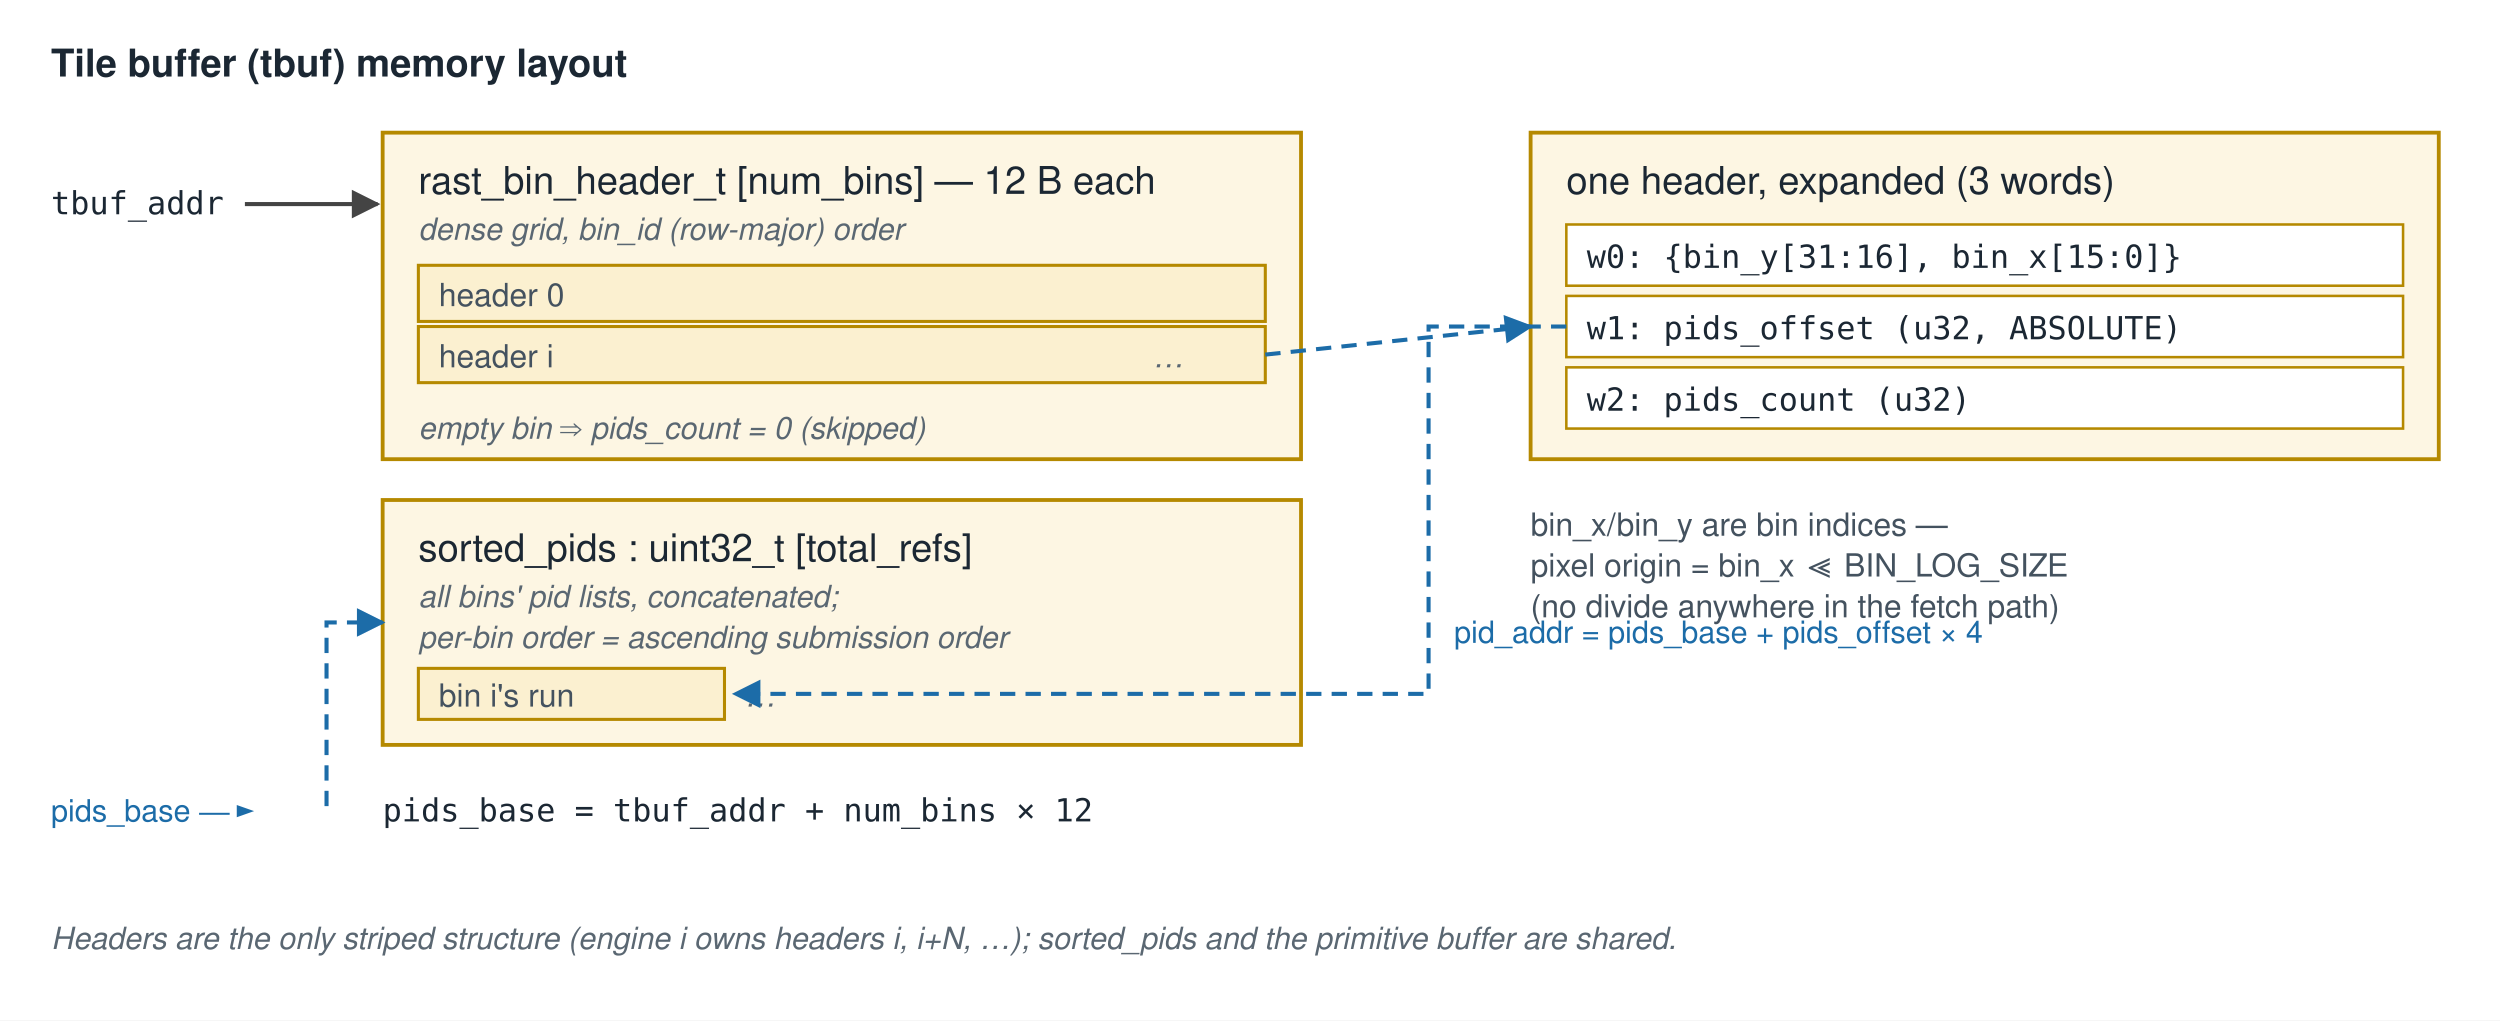
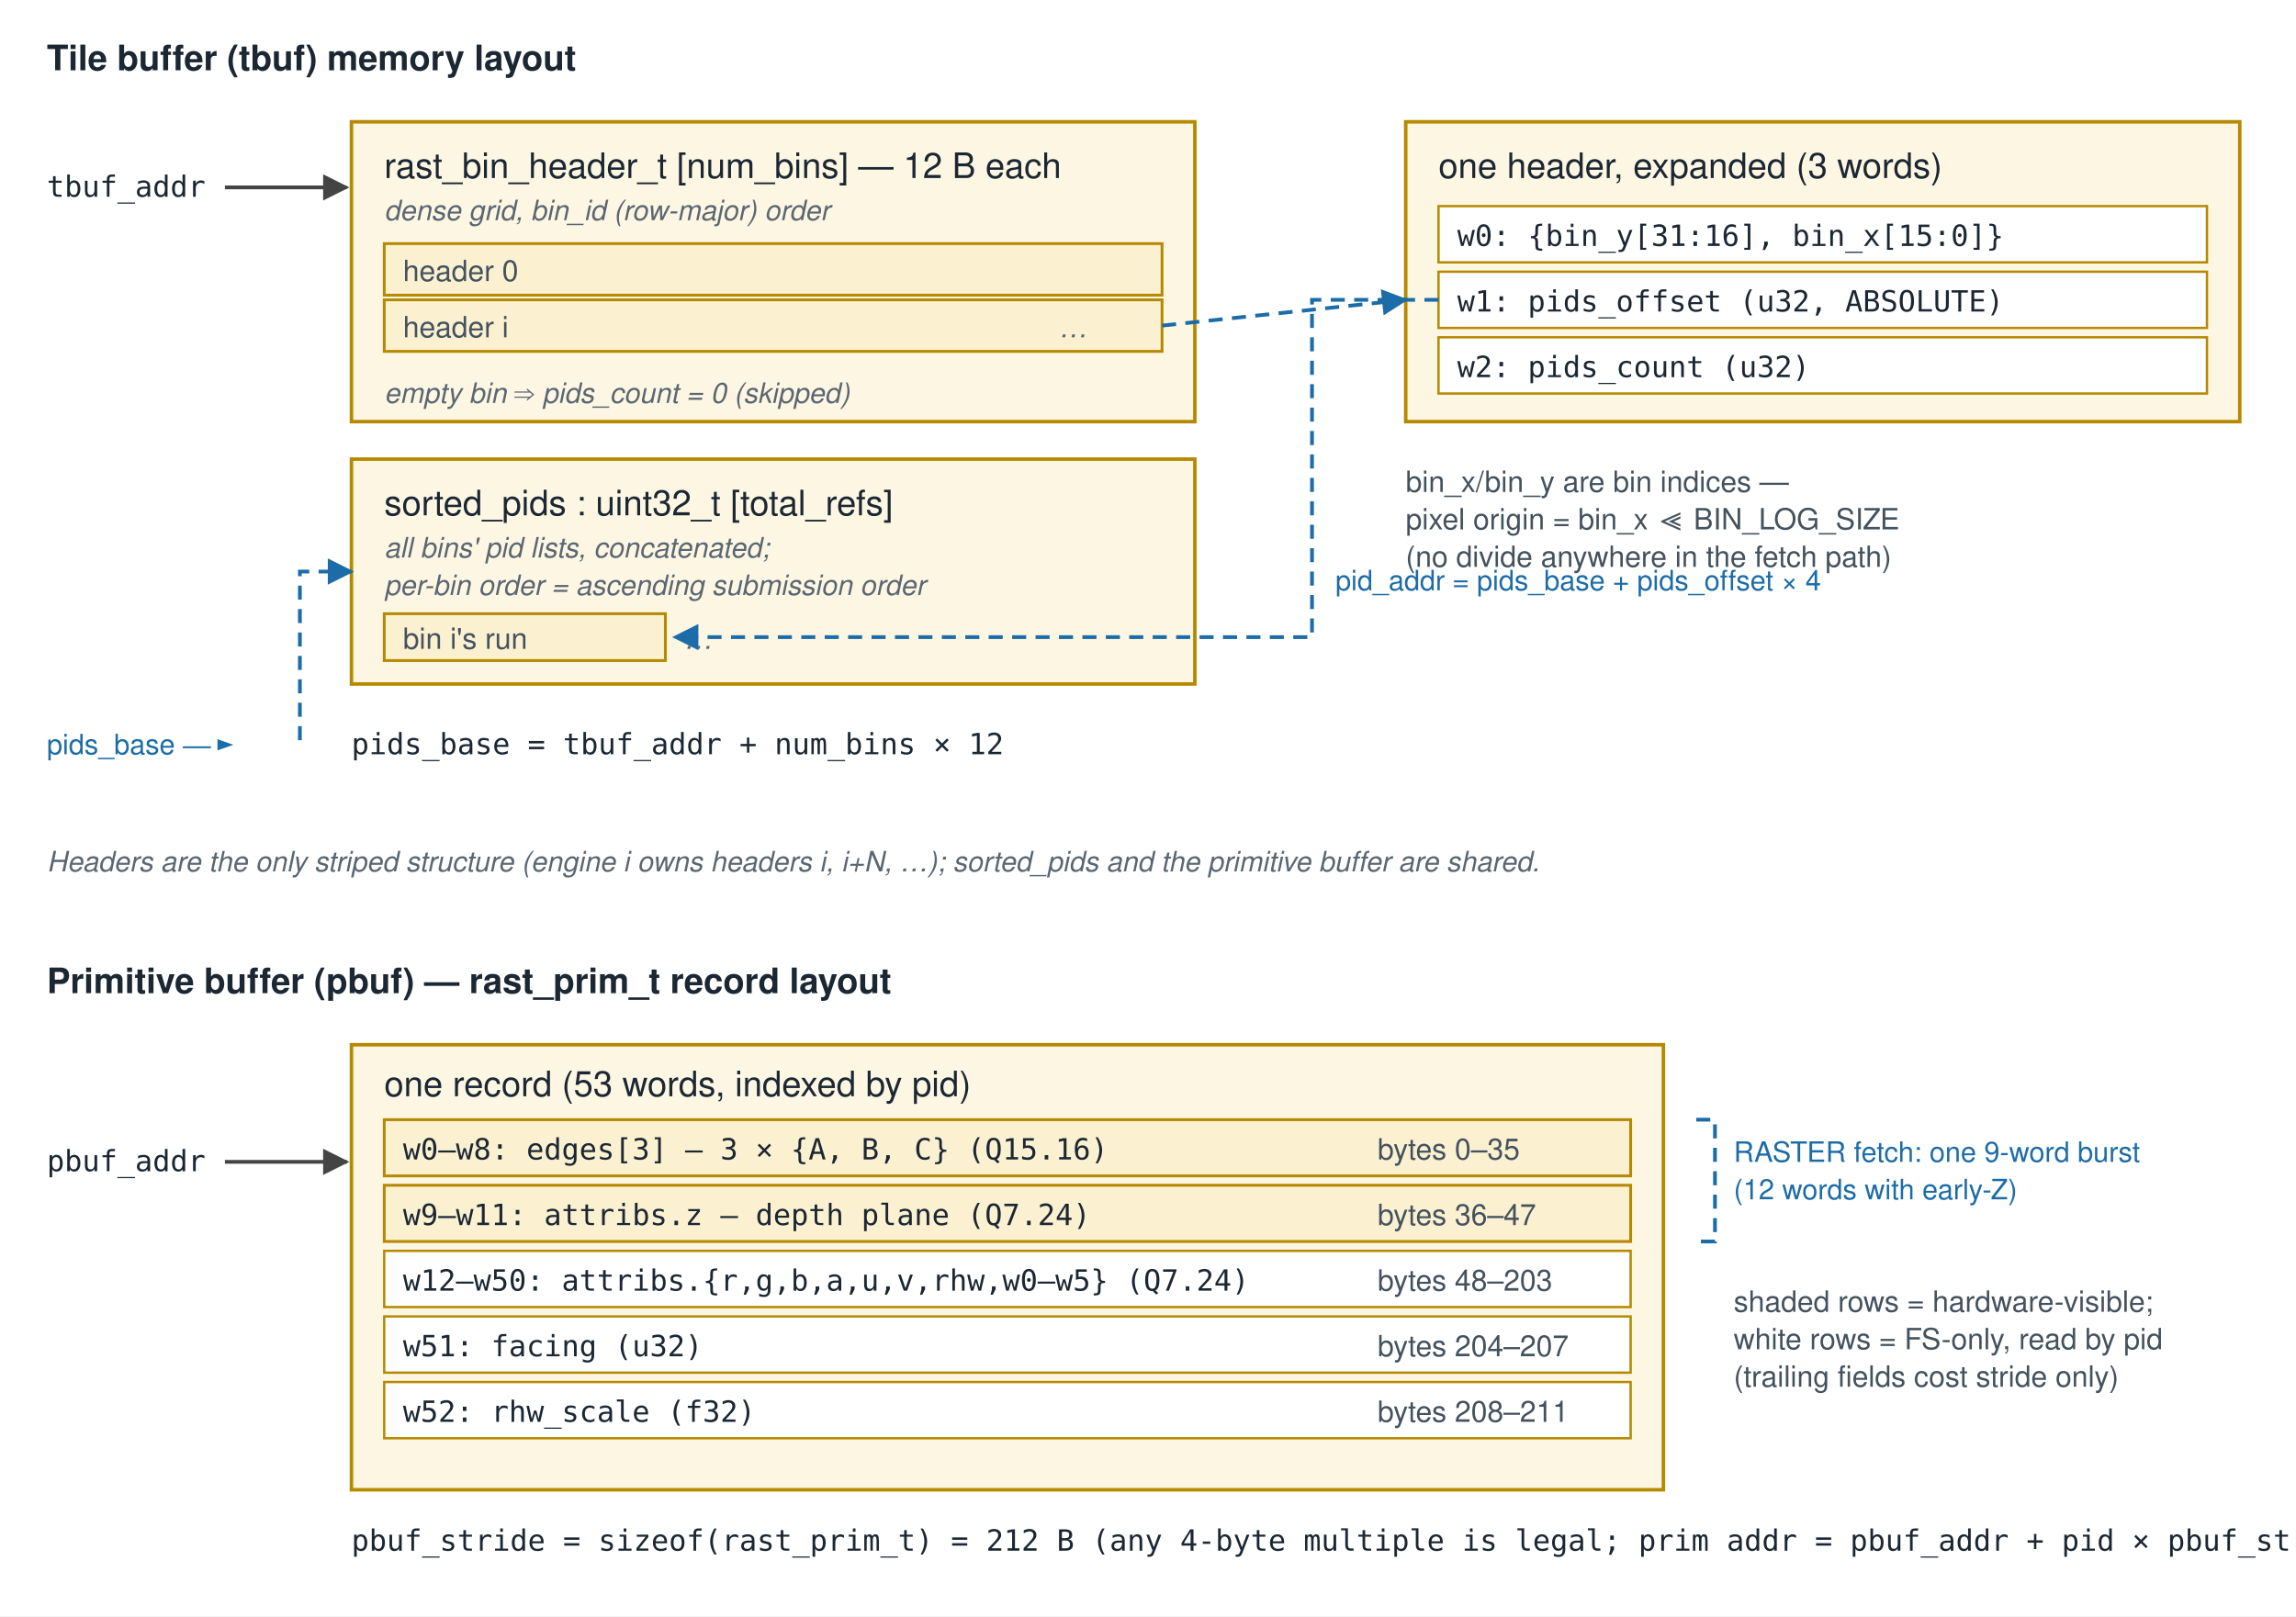
- <svg xmlns="http://www.w3.org/2000/svg" viewBox="0 0 980 400" font-family="Helvetica, Arial, sans-serif">
+ <svg xmlns="http://www.w3.org/2000/svg" viewBox="0 0 980 690" font-family="Helvetica, Arial, sans-serif">
  <defs>
    <marker id="arr" viewBox="0 0 10 10" refX="9" refY="5" markerWidth="7" markerHeight="7" orient="auto-start-reverse">
      <path d="M0,0 L10,5 L0,10 z" fill="#444" />
    </marker>
    <marker id="arrb" viewBox="0 0 10 10" refX="9" refY="5" markerWidth="7" markerHeight="7" orient="auto-start-reverse">
      <path d="M0,0 L10,5 L0,10 z" fill="#1c6ca8" />
    </marker>
  </defs>
  <style>
    .mem  { fill:#fdf6e3; stroke:#b58900; stroke-width:1.5; }
    .hdr  { fill:#fbf0d0; stroke:#b58900; stroke-width:1.2; }
    .word { fill:#ffffff; stroke:#b58900; stroke-width:1; }
    .t    { fill:#1b2733; font-size:15px; }
    .tb   { fill:#1b2733; font-size:15px; font-weight:bold; }
    .ts   { fill:#44525f; font-size:12.5px; }
    .tt   { fill:#5a6772; font-size:12px; font-style:italic; }
    .mono { font-family:'SF Mono',Consolas,monospace; font-size:12.5px; fill:#1b2733; }
    .flow { stroke:#444; stroke-width:1.6; fill:none; marker-end:url(#arr); }
    .flowb{ stroke:#1c6ca8; stroke-width:1.6; fill:none; marker-end:url(#arrb); stroke-dasharray:6 4; }
    .lbl  { fill:#1c6ca8; font-size:12px; }
  </style>
-   <rect x="0" y="0" width="980" height="400" fill="#ffffff" />
+   <rect x="0" y="0" width="980" height="690" fill="#ffffff" />
  <text x="20" y="30" class="tb" font-size="17">Tile buffer (tbuf) memory layout</text>
  <text x="20" y="84" class="mono">tbuf_addr</text>
  <path d="M 96 80 L 148 80" class="flow" />
  <rect x="150" y="52" width="360" height="128" class="mem" />
  <text x="164" y="76" class="t">rast_bin_header_t [num_bins] — 12 B each</text>
  <text x="164" y="94" class="tt">dense grid, bin_id (row-major) order</text>
  <rect x="164" y="104" width="332" height="22" class="hdr" />
  <text x="172" y="120" class="ts">header 0</text>
  <rect x="164" y="128" width="332" height="22" class="hdr" />
  <text x="172" y="144" class="ts">header i</text>
  <text x="452" y="144" class="tt">…</text>
  <text x="164" y="172" class="tt">empty bin ⇒ pids_count = 0 (skipped)</text>
  <rect x="150" y="196" width="360" height="96" class="mem" />
  <text x="164" y="220" class="t">sorted_pids : uint32_t [total_refs]</text>
  <text x="164" y="238" class="tt">all bins' pid lists, concatenated;</text>
  <text x="164" y="254" class="tt">per-bin order = ascending submission order</text>
  <rect x="164" y="262" width="120" height="20" class="hdr" />
  <text x="172" y="277" class="ts">bin i's run</text>
  <text x="292" y="277" class="tt">…</text>
  <text x="150" y="322" class="mono">pids_base = tbuf_addr + num_bins × 12</text>
  <path d="M 128 316 L 128 244 L 150 244" class="flowb" />
  <text x="20" y="322" class="lbl">pids_base ─►</text>
  <rect x="600" y="52" width="356 " height="128" class="mem" />
  <text x="614" y="76" class="t">one header, expanded (3 words)</text>
  <rect x="614" y="88" width="328" height="24" class="word" />
  <text x="622" y="105" class="mono">w0: {bin_y[31:16], bin_x[15:0]}</text>
  <rect x="614" y="116" width="328" height="24" class="word" />
  <text x="622" y="133" class="mono">w1: pids_offset (u32, ABSOLUTE)</text>
  <rect x="614" y="144" width="328" height="24" class="word" />
  <text x="622" y="161" class="mono">w2: pids_count (u32)</text>
  <path d="M 496 139 L 600 128" class="flowb" />
  <path d="M 614 128 L 560 128 L 560 272 L 288 272" class="flowb" />
  <text x="570" y="252" class="lbl">pid_addr = pids_base + pids_offset × 4</text>
  <text x="600" y="210" class="ts">bin_x/bin_y are bin indices —</text>
  <text x="600" y="226" class="ts">pixel origin = bin_x ≪ BIN_LOG_SIZE</text>
  <text x="600" y="242" class="ts">(no divide anywhere in the fetch path)</text>
  <text x="20" y="372" class="tt">Headers are the only striped structure (engine i owns headers i, i+N, …); sorted_pids and the primitive buffer are shared.</text>
+   <text x="20" y="424" class="tb" font-size="17">Primitive buffer (pbuf) — rast_prim_t record layout</text>
+   <text x="20" y="500" class="mono">pbuf_addr</text>
+   <path d="M 96 496 L 148 496" class="flow" />
+   <rect x="150" y="446" width="560" height="190" class="mem" />
+   <text x="164" y="468" class="t">one record (53 words, indexed by pid)</text>
+   <rect x="164" y="478" width="532" height="24" class="hdr" />
+   <text x="172" y="495" class="mono">w0–w8:  edges[3] — 3 × {A, B, C}  (Q15.16)</text>
+   <text x="588" y="495" class="ts">bytes 0–35</text>
+   <rect x="164" y="506" width="532" height="24" class="hdr" />
+   <text x="172" y="523" class="mono">w9–w11: attribs.z — depth plane  (Q7.24)</text>
+   <text x="588" y="523" class="ts">bytes 36–47</text>
+   <rect x="164" y="534" width="532" height="24" class="word" />
+   <text x="172" y="551" class="mono">w12–w50: attribs.{r,g,b,a,u,v,rhw,w0–w5}  (Q7.24)</text>
+   <text x="588" y="551" class="ts">bytes 48–203</text>
+   <rect x="164" y="562" width="532" height="24" class="word" />
+   <text x="172" y="579" class="mono">w51: facing  (u32)</text>
+   <text x="588" y="579" class="ts">bytes 204–207</text>
+   <rect x="164" y="590" width="532" height="24" class="word" />
+   <text x="172" y="607" class="mono">w52: rhw_scale  (f32)</text>
+   <text x="588" y="607" class="ts">bytes 208–211</text>
+   <path d="M 724 478 L 732 478 L 732 530 L 724 530" class="flowb" style="marker-end:none" />
+   <text x="740" y="496" class="lbl">RASTER fetch: one 9-word burst</text>
+   <text x="740" y="512" class="lbl">(12 words with early-Z)</text>
+   <text x="740" y="560" class="ts">shaded rows = hardware-visible;</text>
+   <text x="740" y="576" class="ts">white rows = FS-only, read by pid</text>
+   <text x="740" y="592" class="ts">(trailing fields cost stride only)</text>
+   <text x="150" y="662" class="mono">pbuf_stride = sizeof(rast_prim_t) = 212 B   (any 4-byte multiple is legal; prim addr = pbuf_addr + pid × pbuf_stride)</text>
</svg>
